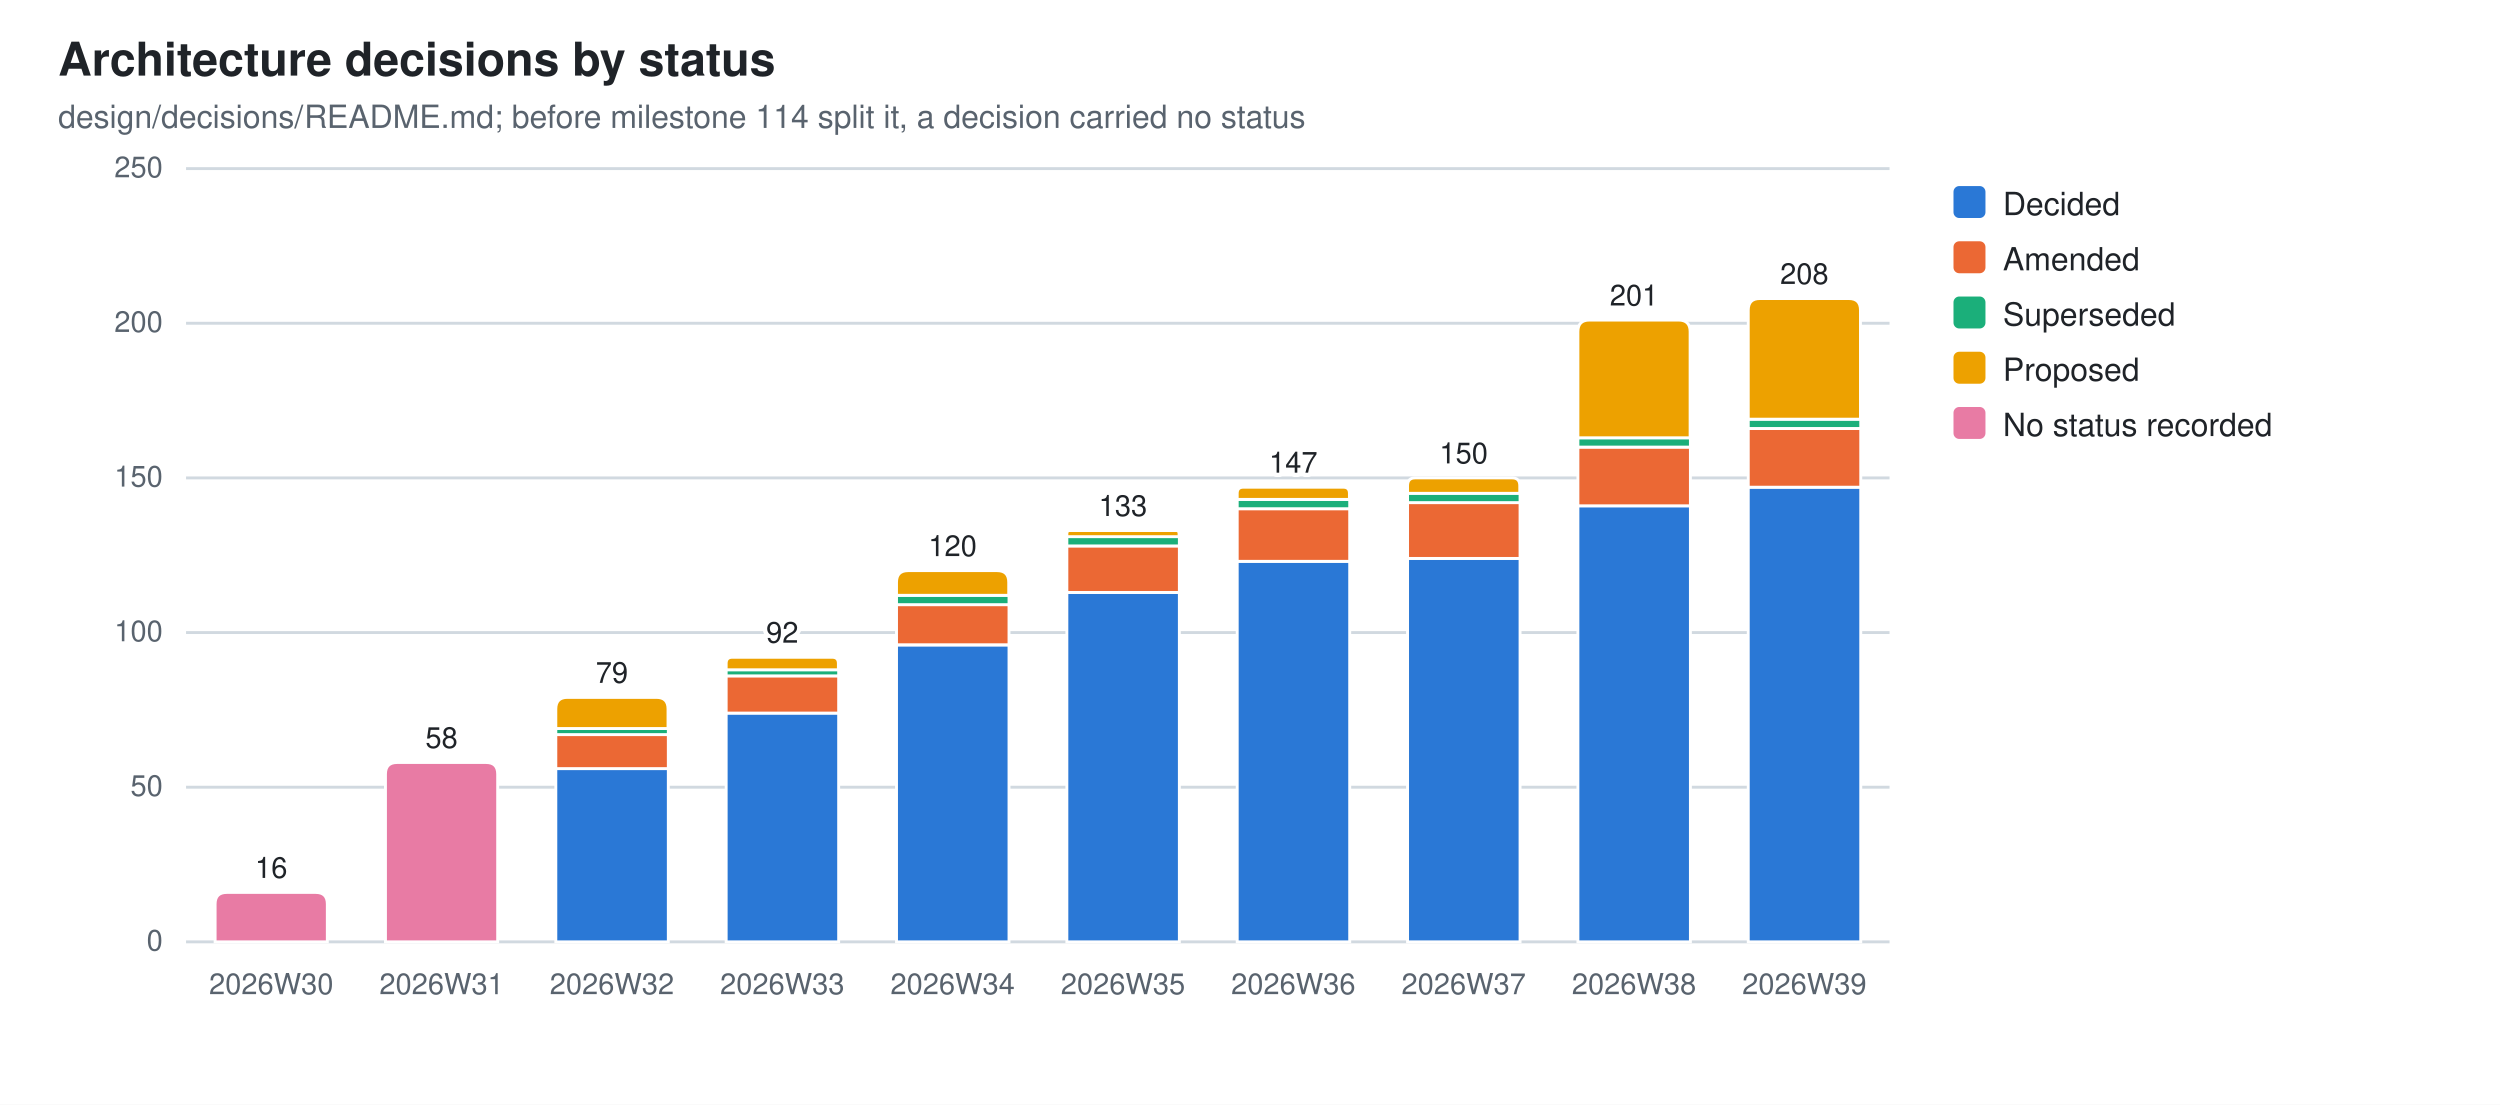
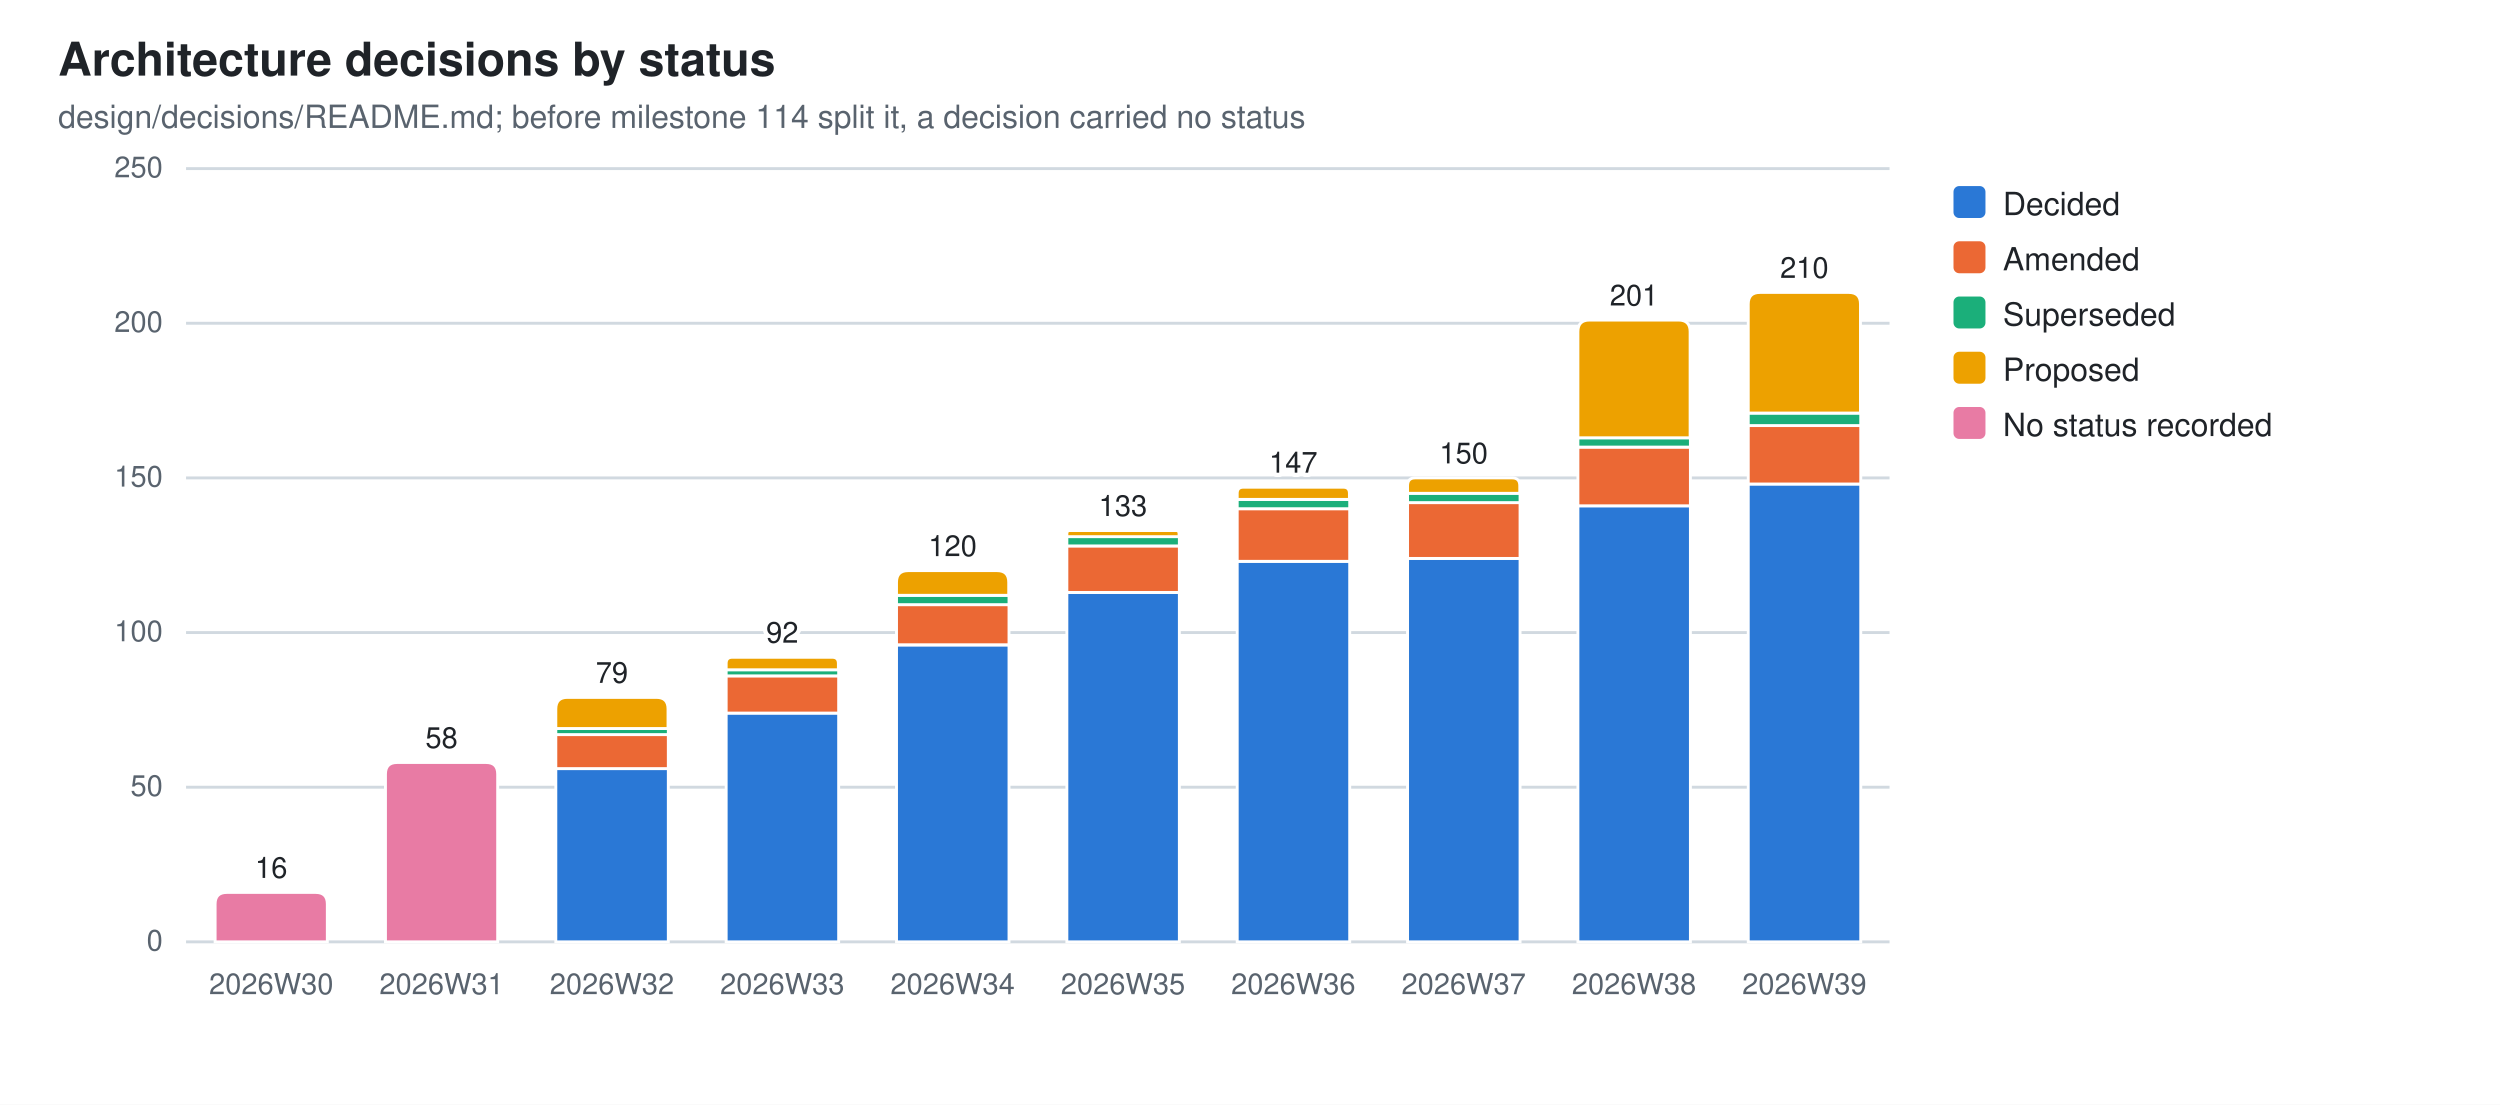
<svg xmlns="http://www.w3.org/2000/svg" width="860" height="380" viewBox="0 0 860 380" role="img" aria-label="Architecture decisions by status">
  <style>
  .bg{fill:#ffffff} .fg{fill:#1f2328} .mut{fill:#59636e} .grid{stroke:#d1d9e0}
  .seg{stroke:#ffffff;stroke-width:1}
  .val{paint-order:stroke;stroke:#ffffff;stroke-width:3px;stroke-linejoin:round}
  .s0{fill:#2a78d6}  .s1{fill:#eb6834}  .s2{fill:#1baf7a}  .s3{fill:#eda100}  .s4{fill:#e87ba4}  .s5{fill:#008300}  .s6{fill:#4a3aa7}  .s7{fill:#e34948}
  @media (prefers-color-scheme: dark){
    .bg{fill:#0d1117} .fg{fill:#e6edf3} .mut{fill:#9198a1} .grid{stroke:#30363d}
    .seg{stroke:#0d1117} .val{stroke:#0d1117} .s0{fill:#3987e5} .s1{fill:#d95926} .s2{fill:#199e70} .s3{fill:#c98500} .s4{fill:#d55181} .s5{fill:#008300} .s6{fill:#9085e9} .s7{fill:#e66767}}
  text{font-family:-apple-system,BlinkMacSystemFont,"Segoe UI",Helvetica,Arial,sans-serif}
</style>
  <rect class="bg" width="860" height="380" />
  <text class="fg" x="20" y="26" font-size="16" font-weight="600">Architecture decisions by status</text>
  <text class="mut" x="20" y="44" font-size="11">design/decisions/README.md; before milestone 114 split it, a decision carried no status</text>
  <line class="grid" x1="64" y1="324.0" x2="650.0" y2="324.0" stroke-width="1" />
  <text class="mut" x="56" y="327.0" font-size="10" text-anchor="end">0</text>
  <line class="grid" x1="64" y1="270.8" x2="650.0" y2="270.8" stroke-width="1" />
  <text class="mut" x="56" y="273.8" font-size="10" text-anchor="end">50</text>
  <line class="grid" x1="64" y1="217.6" x2="650.0" y2="217.6" stroke-width="1" />
  <text class="mut" x="56" y="220.6" font-size="10" text-anchor="end">100</text>
  <line class="grid" x1="64" y1="164.4" x2="650.0" y2="164.4" stroke-width="1" />
  <text class="mut" x="56" y="167.4" font-size="10" text-anchor="end">150</text>
  <line class="grid" x1="64" y1="111.2" x2="650.0" y2="111.2" stroke-width="1" />
  <text class="mut" x="56" y="114.2" font-size="10" text-anchor="end">200</text>
  <line class="grid" x1="64" y1="58.0" x2="650.0" y2="58.0" stroke-width="1" />
  <text class="mut" x="56" y="61.0" font-size="10" text-anchor="end">250</text>
  <path class="seg s4" d="M74.0,324.0 V311.0 Q74.0,307.0 78.0,307.0 H108.6 Q112.6,307.0 112.6,311.0 V324.0 Z" />
  <text class="mut" x="93.3" y="342" font-size="10" text-anchor="middle">2026W30</text>
  <text class="fg val" x="93.3" y="302.0" font-size="10" text-anchor="middle">16</text>
  <path class="seg s4" d="M132.6,324.0 V266.3 Q132.6,262.3 136.6,262.3 H167.2 Q171.2,262.3 171.2,266.3 V324.0 Z" />
  <text class="mut" x="151.9" y="342" font-size="10" text-anchor="middle">2026W31</text>
  <text class="fg val" x="151.9" y="257.3" font-size="10" text-anchor="middle">58</text>
  <rect class="seg s0" x="191.2" y="264.4" width="38.7" height="59.6" />
  <rect class="seg s1" x="191.2" y="252.7" width="38.7" height="11.7" />
  <rect class="seg s2" x="191.2" y="250.6" width="38.7" height="2.1" />
  <path class="seg s3" d="M191.2,250.6 V243.9 Q191.2,239.9 195.2,239.9 H225.8 Q229.8,239.9 229.8,243.9 V250.6 Z" />
  <text class="mut" x="210.5" y="342" font-size="10" text-anchor="middle">2026W32</text>
  <text class="fg val" x="210.5" y="234.9" font-size="10" text-anchor="middle">79</text>
  <rect class="seg s0" x="249.8" y="245.3" width="38.7" height="78.7" />
  <rect class="seg s1" x="249.8" y="232.5" width="38.7" height="12.8" />
  <rect class="seg s2" x="249.8" y="230.4" width="38.7" height="2.1" />
  <path class="seg s3" d="M249.8,230.4 V228.2 Q249.8,226.1 251.9,226.1 H286.3 Q288.4,226.1 288.4,228.2 V230.4 Z" />
  <text class="mut" x="269.1" y="342" font-size="10" text-anchor="middle">2026W33</text>
  <text class="fg val" x="269.1" y="221.1" font-size="10" text-anchor="middle">92</text>
  <rect class="seg s0" x="308.4" y="221.9" width="38.7" height="102.1" />
  <rect class="seg s1" x="308.4" y="208.0" width="38.7" height="13.8" />
  <rect class="seg s2" x="308.4" y="204.8" width="38.7" height="3.2" />
  <path class="seg s3" d="M308.4,204.8 V200.3 Q308.4,196.3 312.4,196.3 H343.0 Q347.0,196.3 347.0,200.3 V204.8 Z" />
  <text class="mut" x="327.7" y="342" font-size="10" text-anchor="middle">2026W34</text>
  <text class="fg val" x="327.7" y="191.3" font-size="10" text-anchor="middle">120</text>
  <rect class="seg s0" x="367.0" y="203.8" width="38.7" height="120.2" />
  <rect class="seg s1" x="367.0" y="187.8" width="38.7" height="16.0" />
  <rect class="seg s2" x="367.0" y="184.6" width="38.7" height="3.2" />
  <path class="seg s3" d="M367.0,184.6 V183.6 Q367.0,182.5 368.0,182.5 H404.6 Q405.6,182.5 405.6,183.6 V184.6 Z" />
  <text class="mut" x="386.3" y="342" font-size="10" text-anchor="middle">2026W35</text>
  <text class="fg val" x="386.3" y="177.5" font-size="10" text-anchor="middle">133</text>
  <rect class="seg s0" x="425.6" y="193.1" width="38.7" height="130.9" />
  <rect class="seg s1" x="425.6" y="175.0" width="38.7" height="18.1" />
  <rect class="seg s2" x="425.6" y="171.8" width="38.7" height="3.2" />
  <path class="seg s3" d="M425.6,171.8 V169.7 Q425.6,167.6 427.7,167.6 H462.1 Q464.2,167.6 464.2,169.7 V171.8 Z" />
  <text class="mut" x="444.9" y="342" font-size="10" text-anchor="middle">2026W36</text>
  <text class="fg val" x="444.9" y="162.6" font-size="10" text-anchor="middle">147</text>
  <rect class="seg s0" x="484.2" y="192.1" width="38.7" height="131.9" />
  <rect class="seg s1" x="484.2" y="172.9" width="38.7" height="19.2" />
  <rect class="seg s2" x="484.2" y="169.7" width="38.7" height="3.2" />
  <path class="seg s3" d="M484.2,169.7 V167.1 Q484.2,164.4 486.8,164.4 H520.2 Q522.8,164.4 522.8,167.1 V169.7 Z" />
  <text class="mut" x="503.5" y="342" font-size="10" text-anchor="middle">2026W37</text>
  <text class="fg val" x="503.5" y="159.4" font-size="10" text-anchor="middle">150</text>
  <rect class="seg s0" x="542.8" y="174.0" width="38.7" height="150.0" />
  <rect class="seg s1" x="542.8" y="153.8" width="38.7" height="20.2" />
  <rect class="seg s2" x="542.8" y="150.6" width="38.7" height="3.2" />
  <path class="seg s3" d="M542.8,150.6 V114.1 Q542.8,110.1 546.8,110.1 H577.4 Q581.4,110.1 581.4,114.1 V150.6 Z" />
  <text class="mut" x="562.1" y="342" font-size="10" text-anchor="middle">2026W38</text>
  <text class="fg val" x="562.1" y="105.1" font-size="10" text-anchor="middle">201</text>
-   <rect class="seg s0" x="601.4" y="167.6" width="38.7" height="156.4" />
-   <rect class="seg s1" x="601.4" y="147.4" width="38.7" height="20.2" />
-   <rect class="seg s2" x="601.4" y="144.2" width="38.7" height="3.2" />
-   <path class="seg s3" d="M601.4,144.2 V106.7 Q601.4,102.7 605.4,102.7 H636.0 Q640.0,102.7 640.0,106.7 V144.2 Z" />
+   <rect class="seg s0" x="601.4" y="166.5" width="38.7" height="157.5" />
+   <rect class="seg s1" x="601.4" y="146.3" width="38.7" height="20.2" />
+   <rect class="seg s2" x="601.4" y="142.1" width="38.7" height="4.3" />
+   <path class="seg s3" d="M601.4,142.1 V104.6 Q601.4,100.6 605.4,100.6 H636.0 Q640.0,100.6 640.0,104.6 V142.1 Z" />
  <text class="mut" x="620.7" y="342" font-size="10" text-anchor="middle">2026W39</text>
-   <text class="fg val" x="620.7" y="97.7" font-size="10" text-anchor="middle">208</text>
+   <text class="fg val" x="620.7" y="95.6" font-size="10" text-anchor="middle">210</text>
  <rect class="s0" x="672" y="64" width="11" height="11" rx="2" />
  <text class="fg" y="74" font-size="11">
    <tspan x="689" dy="0">Decided</tspan>
  </text>
  <rect class="s1" x="672" y="83" width="11" height="11" rx="2" />
  <text class="fg" y="93" font-size="11">
    <tspan x="689" dy="0">Amended</tspan>
  </text>
  <rect class="s2" x="672" y="102" width="11" height="11" rx="2" />
  <text class="fg" y="112" font-size="11">
    <tspan x="689" dy="0">Superseded</tspan>
  </text>
  <rect class="s3" x="672" y="121" width="11" height="11" rx="2" />
  <text class="fg" y="131" font-size="11">
    <tspan x="689" dy="0">Proposed</tspan>
  </text>
  <rect class="s4" x="672" y="140" width="11" height="11" rx="2" />
  <text class="fg" y="150" font-size="11">
    <tspan x="689" dy="0">No status recorded</tspan>
  </text>
</svg>
